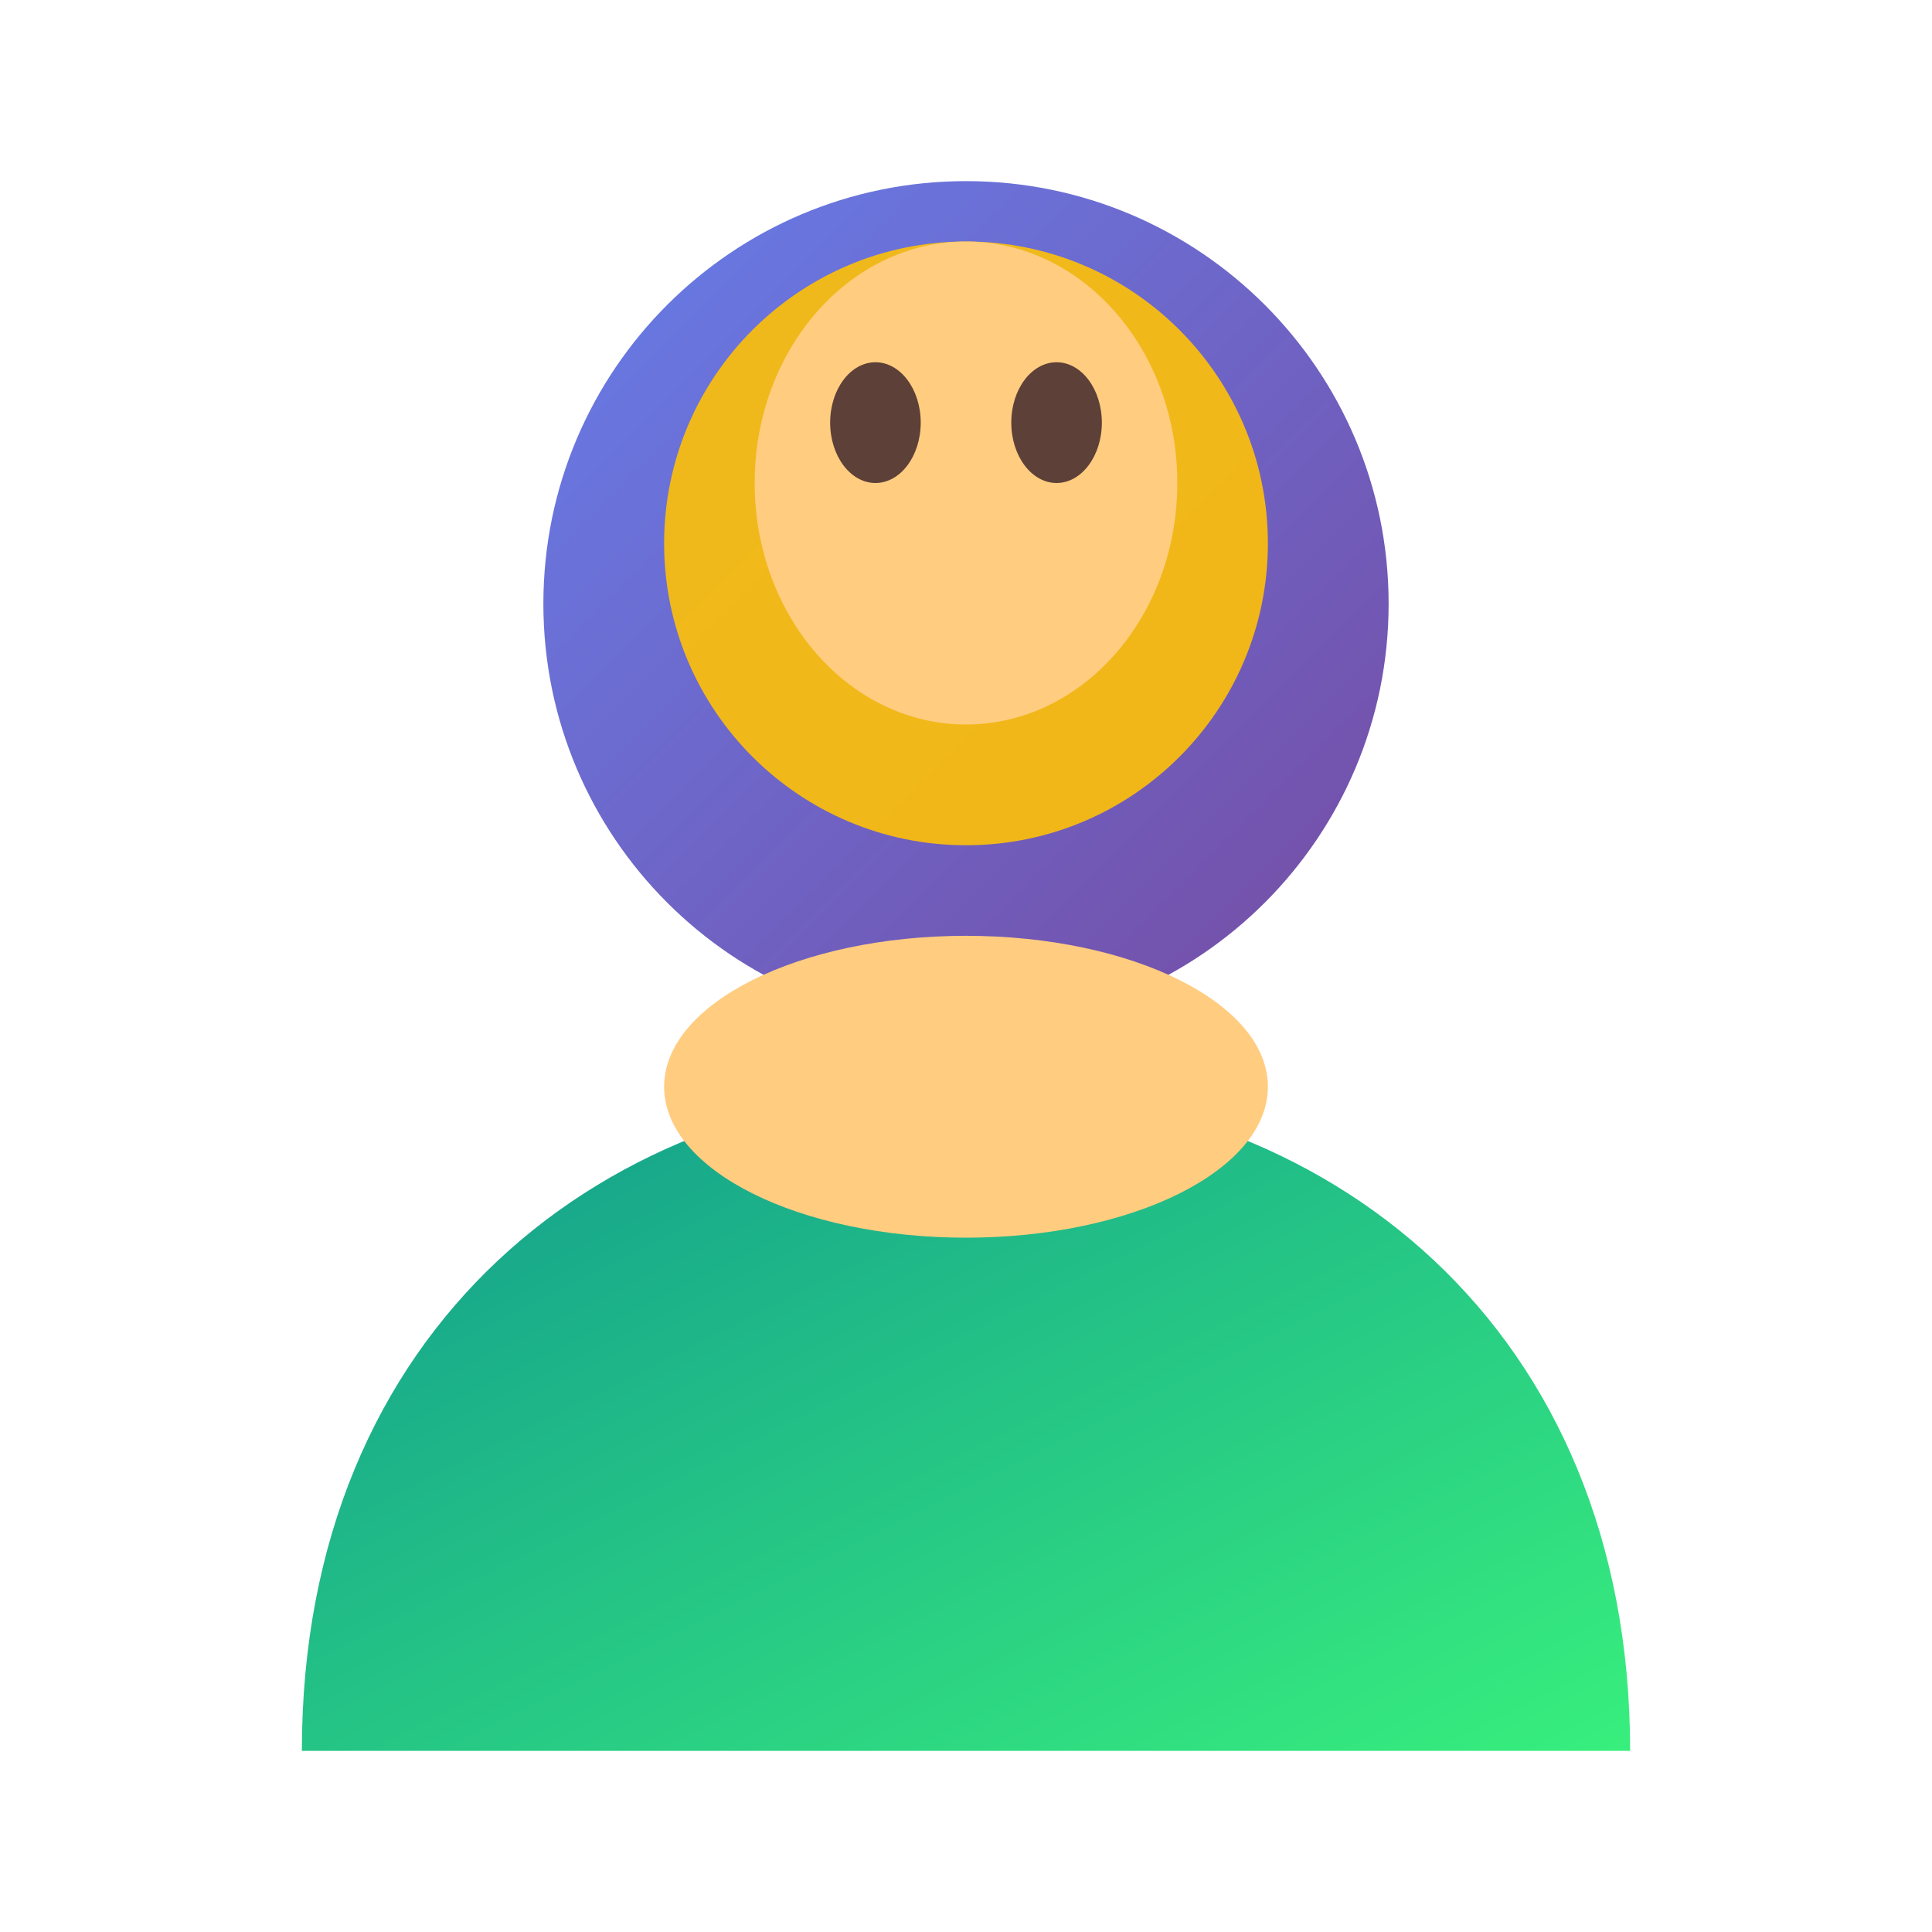
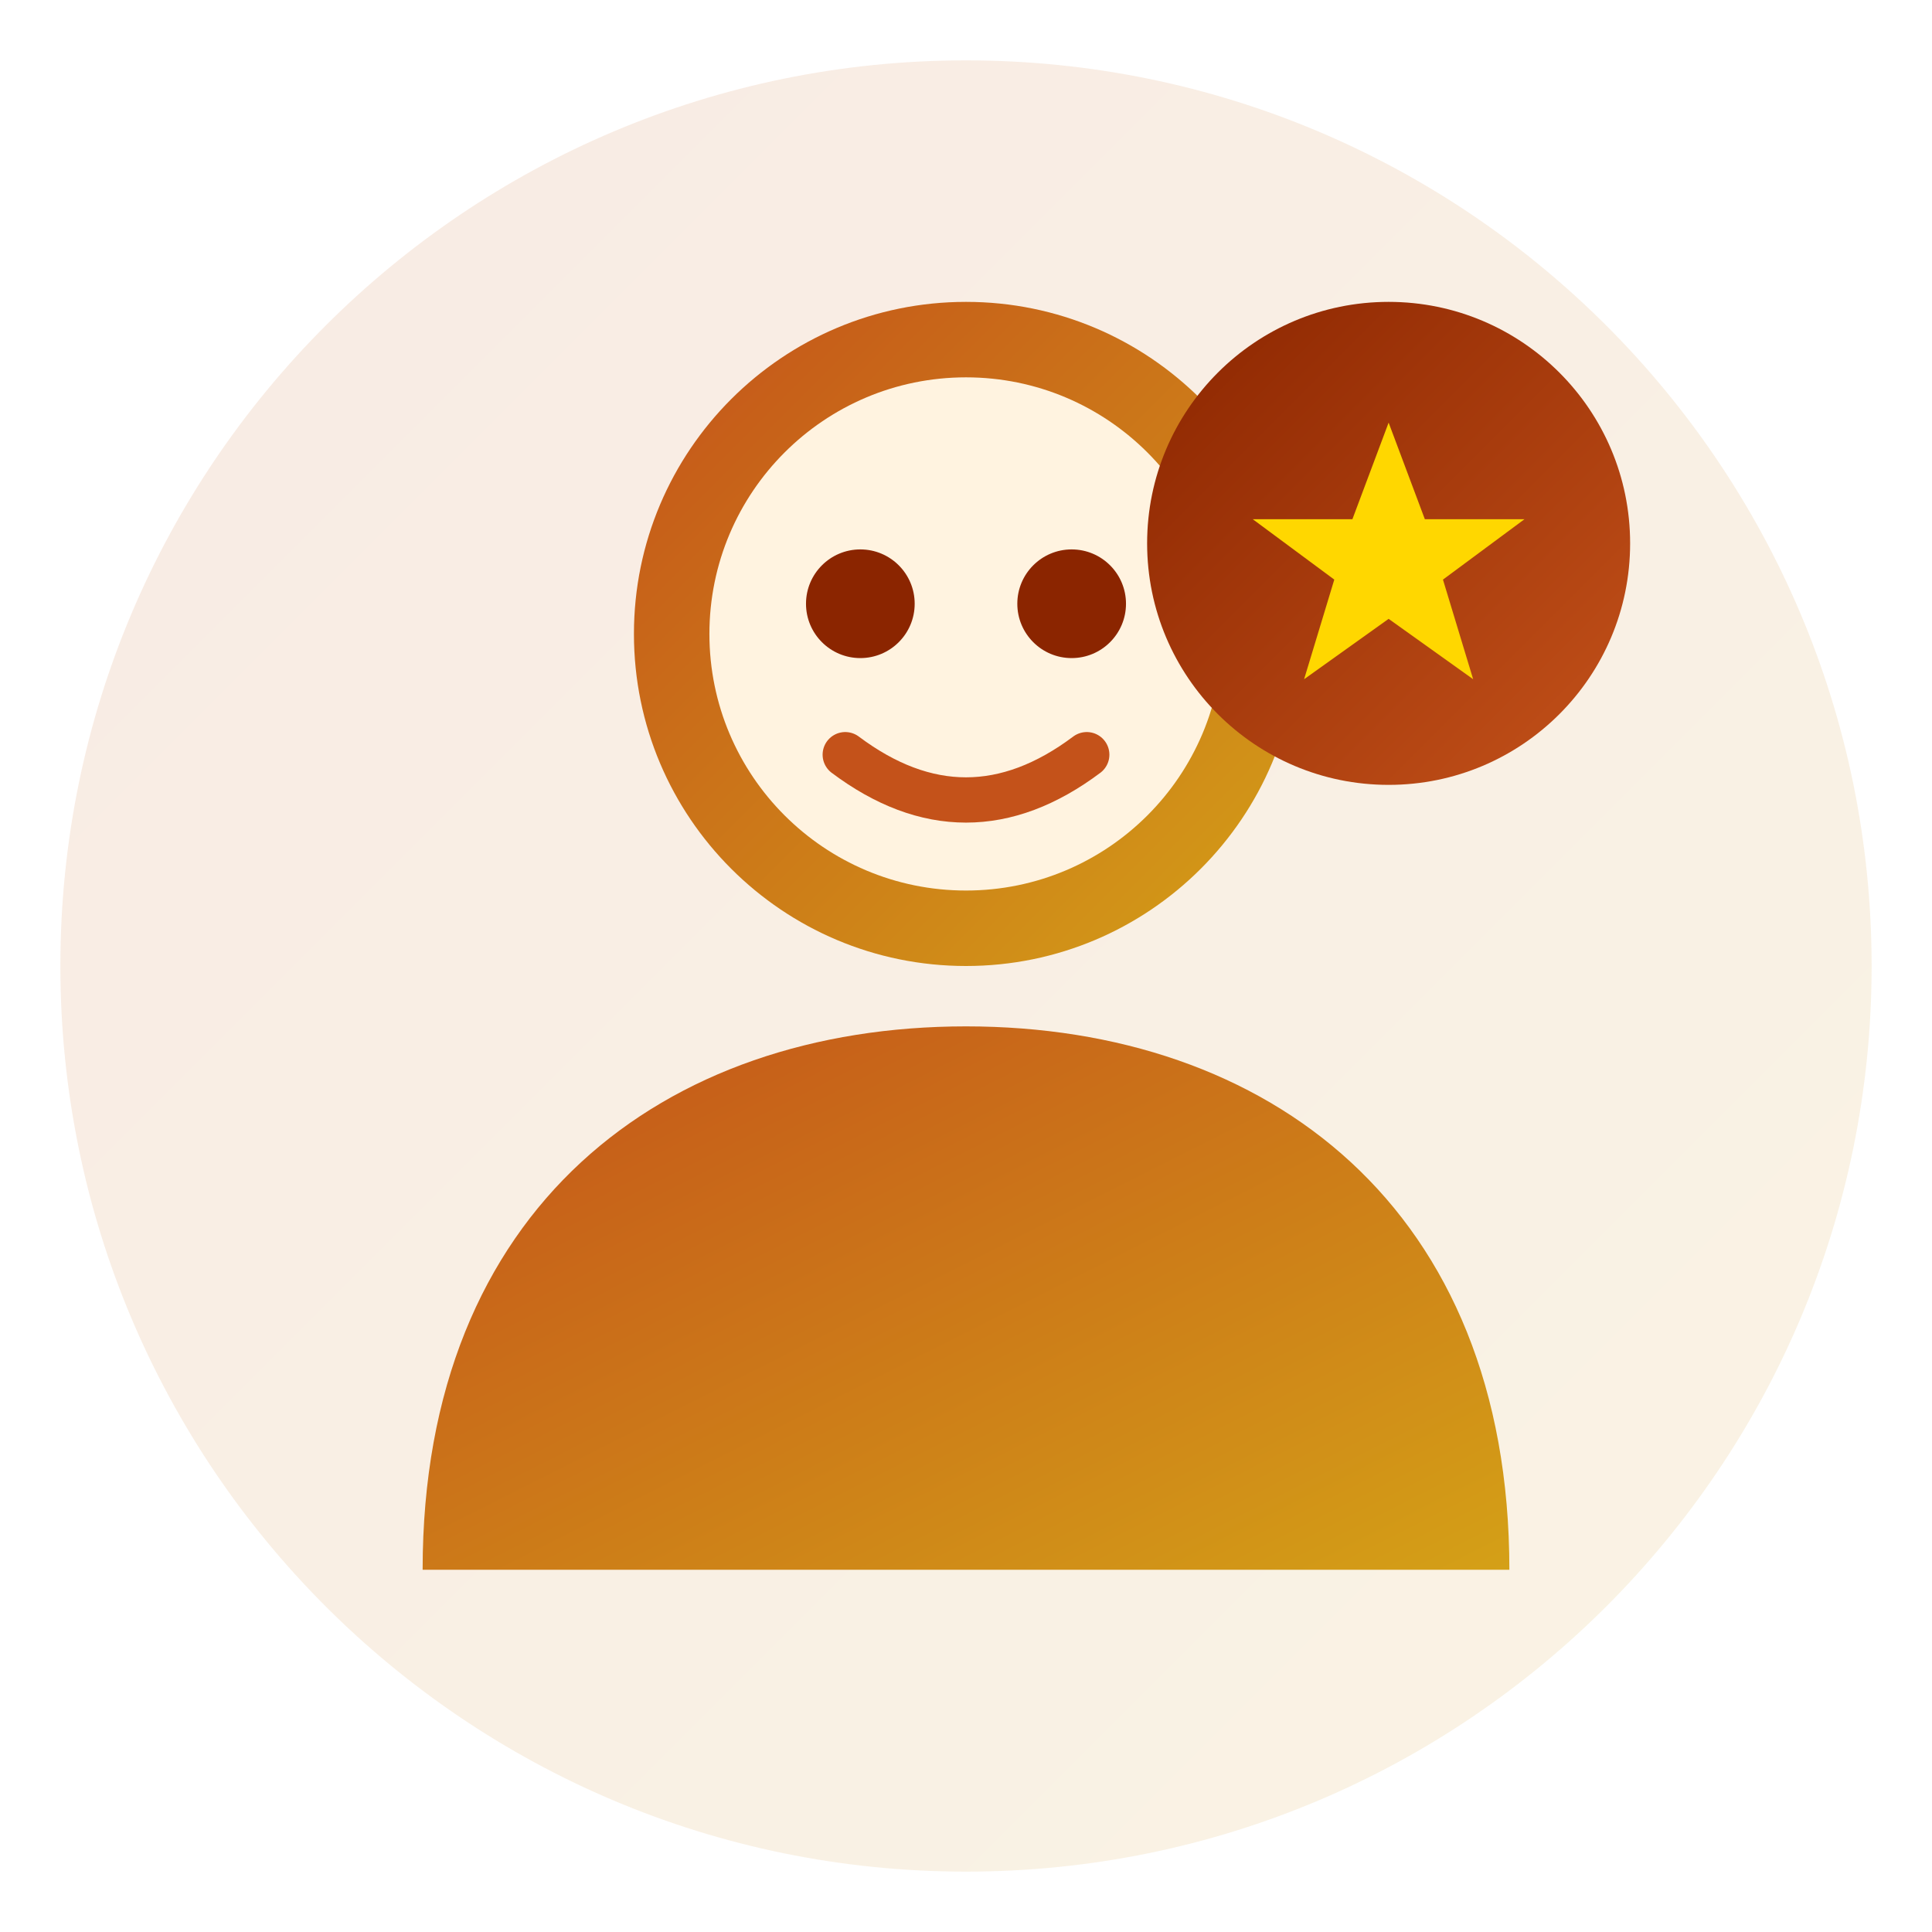
<svg xmlns="http://www.w3.org/2000/svg" viewBox="0 0 64 64">
  <defs>
-     <linearGradient id="pg1" x1="0%" y1="0%" x2="100%" y2="100%">
-       <stop offset="0%" style="stop-color:#667EEA" />
-       <stop offset="100%" style="stop-color:#764BA2" />
+     <linearGradient id="p1" x1="0%" y1="0%" x2="100%" y2="100%">
+       <stop offset="0%" style="stop-color:#C4521A" />
+       <stop offset="100%" style="stop-color:#D4A017" />
    </linearGradient>
-     <linearGradient id="pg2" x1="0%" y1="0%" x2="100%" y2="100%">
-       <stop offset="0%" style="stop-color:#11998E" />
-       <stop offset="100%" style="stop-color:#38EF7D" />
+     <linearGradient id="p2" x1="0%" y1="0%" x2="100%" y2="100%">
+       <stop offset="0%" style="stop-color:#8B2500" />
+       <stop offset="100%" style="stop-color:#C4521A" />
    </linearGradient>
  </defs>
-   <circle cx="32" cy="20" r="14" fill="url(#pg1)" />
-   <circle cx="32" cy="18" r="10" fill="#FFC107" opacity="0.9" />
-   <ellipse cx="32" cy="16" rx="7" ry="8" fill="#FFCC80" />
-   <ellipse cx="29" cy="14" rx="1.5" ry="2" fill="#5D4037" />
-   <ellipse cx="35" cy="14" rx="1.5" ry="2" fill="#5D4037" />
-   <path d="M10,58 C10,44 20,36 32,36 C44,36 54,44 54,58" fill="url(#pg2)" />
-   <ellipse cx="32" cy="36" rx="10" ry="5" fill="#FFCC80" />
+   <circle cx="32" cy="32" r="30" fill="url(#p1)" opacity="0.12" />
+   <circle cx="32" cy="21" r="11" fill="url(#p1)" />
+   <circle cx="32" cy="21" r="8.5" fill="#FFF3E0" />
+   <path d="M14 52 C14 40 22 34 32 34 C42 34 50 40 50 52 Z" fill="url(#p1)" />
+   <circle cx="28.5" cy="20" r="1.8" fill="#8B2500" />
+   <circle cx="35.5" cy="20" r="1.8" fill="#8B2500" />
+   <path d="M28 25 Q32 28 36 25" stroke="#C4521A" stroke-width="1.5" fill="none" stroke-linecap="round" />
+   <circle cx="46" cy="18" r="8" fill="url(#p2)" />
+   <path d="M46 14 L47.2 17.2 L50.5 17.2 L47.8 19.2 L48.8 22.5 L46 20.5 L43.2 22.5 L44.2 19.2 L41.5 17.2 L44.8 17.2 Z" fill="#FFD700" />
</svg>
